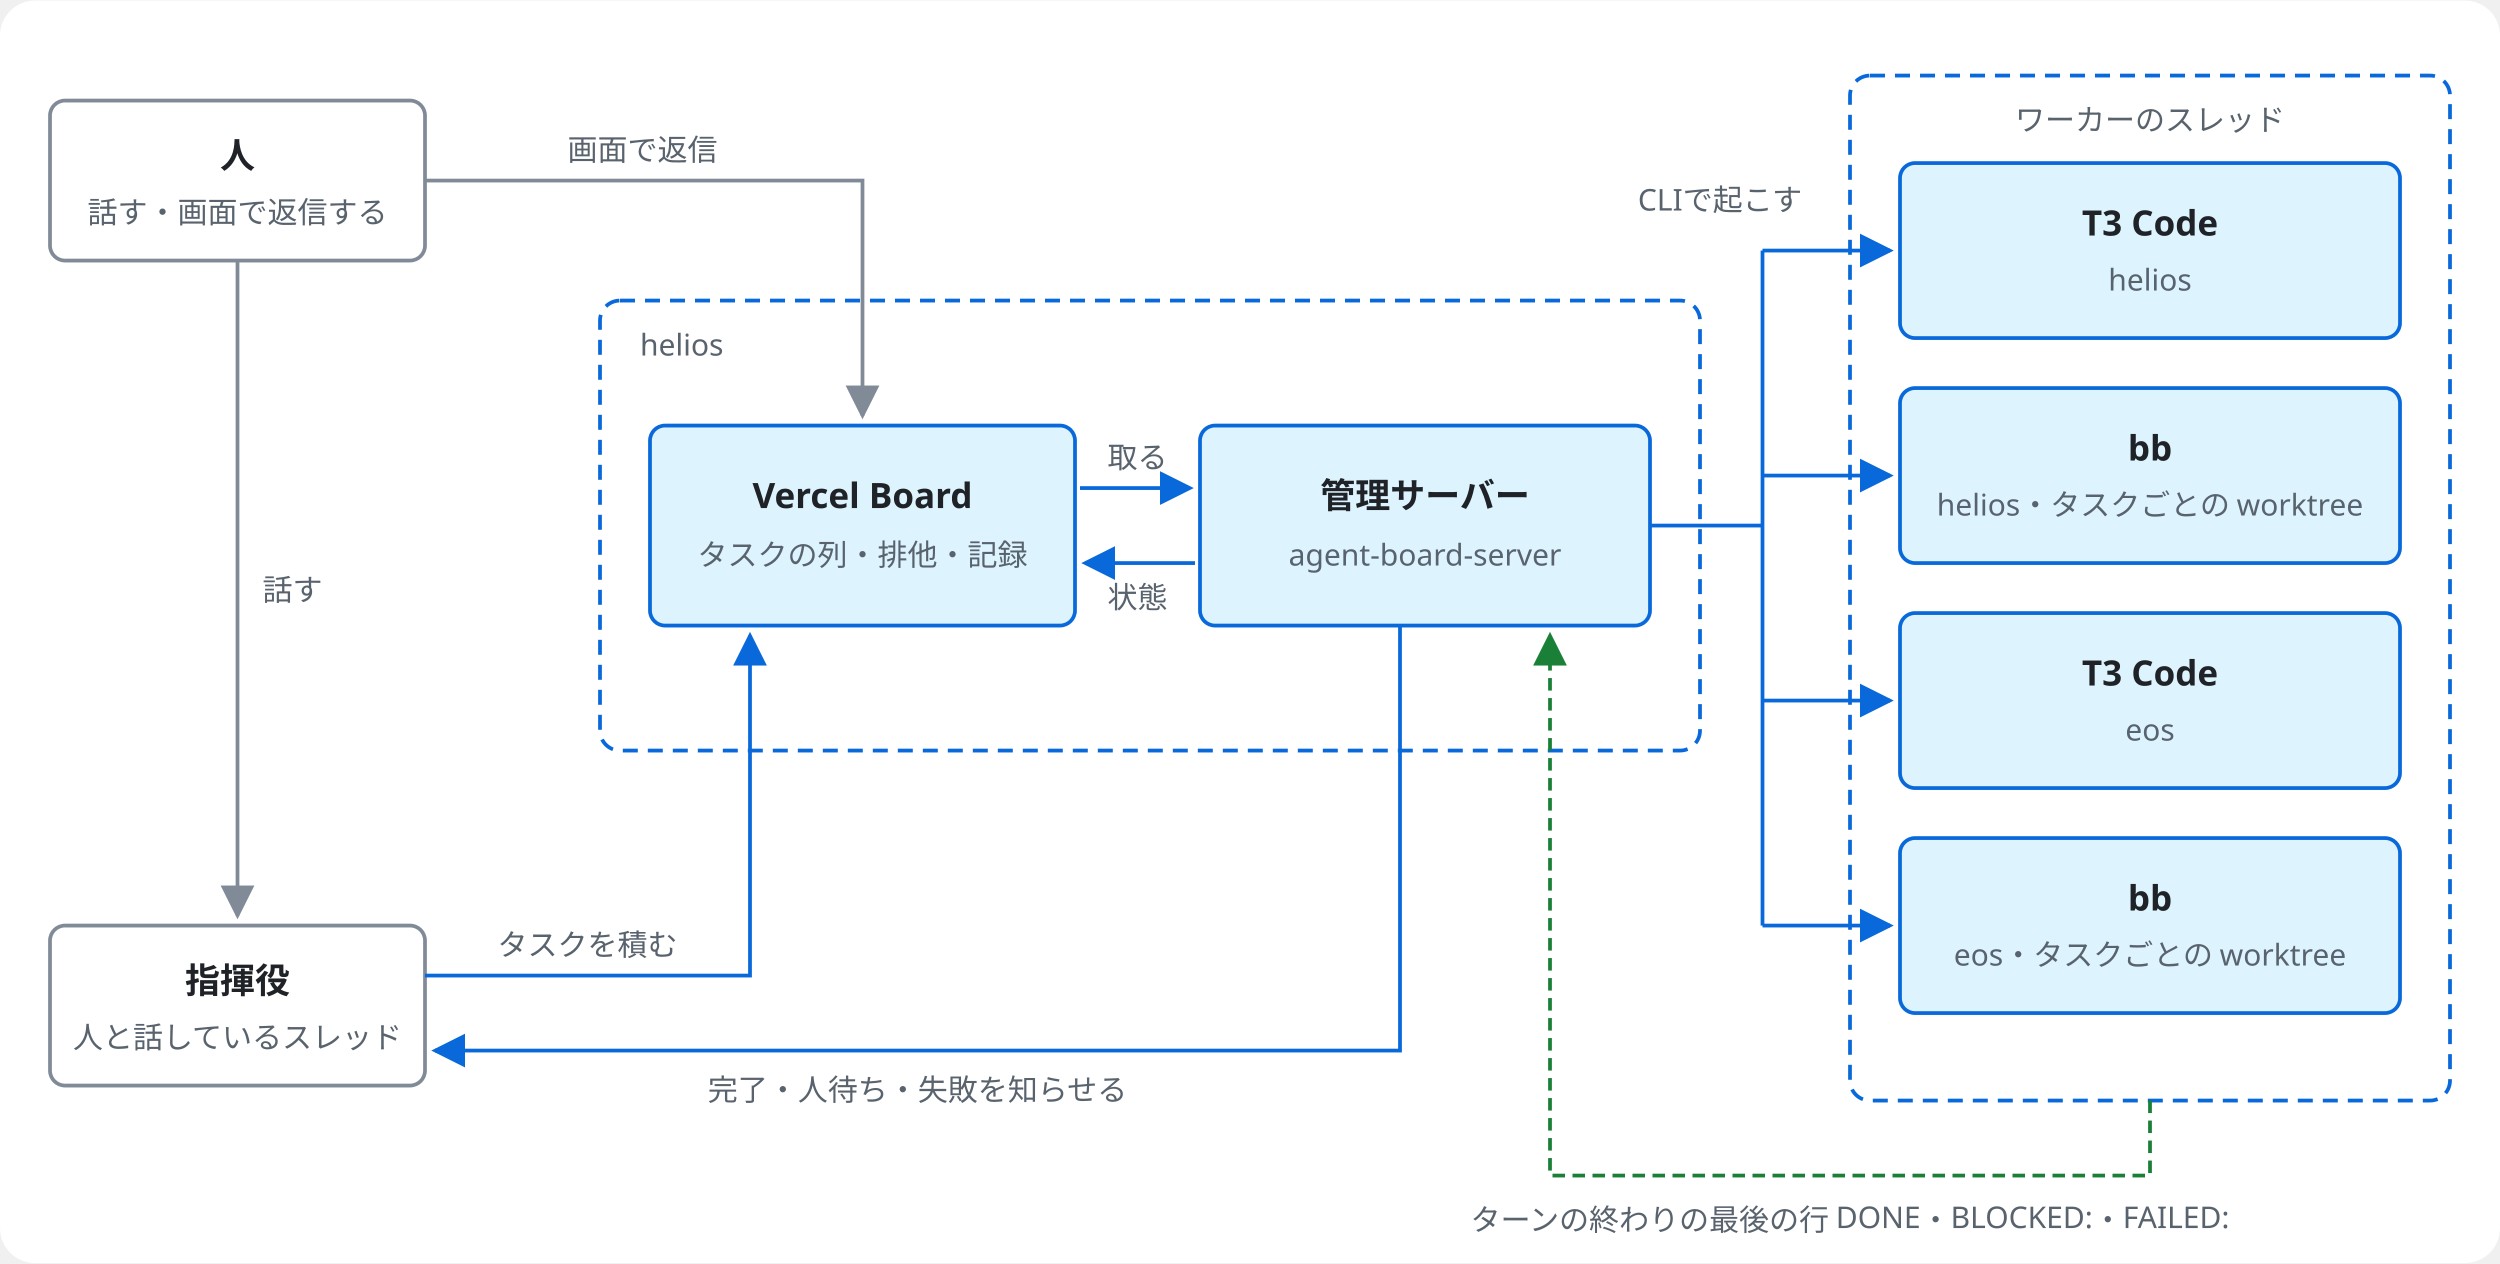
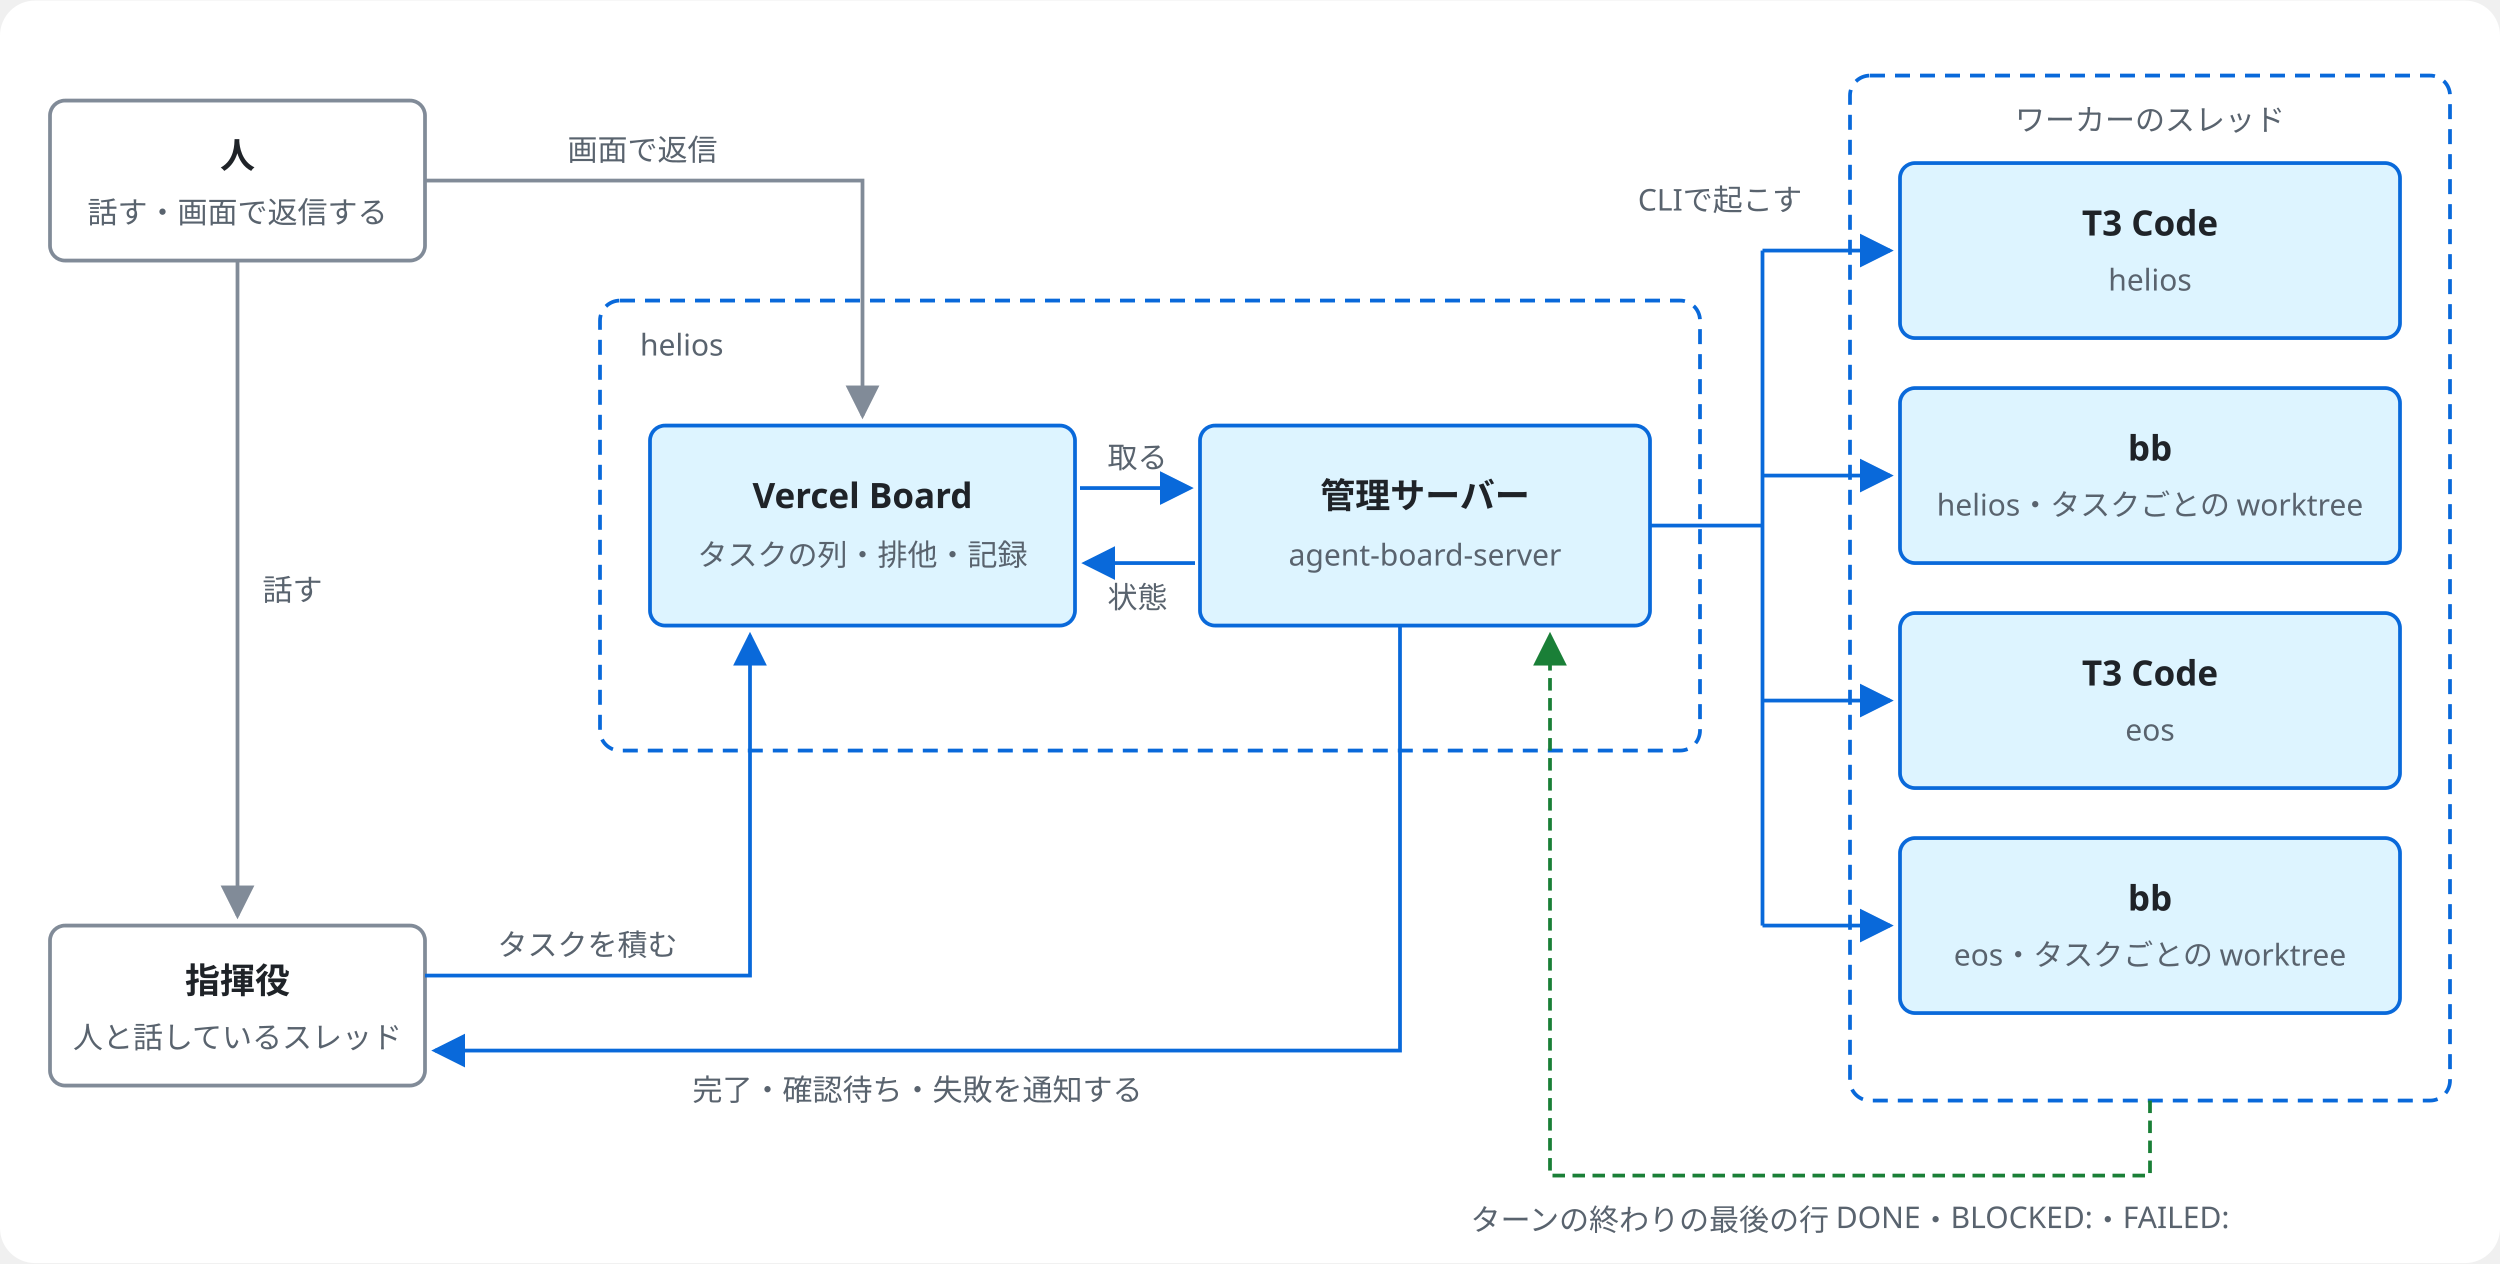
<svg xmlns="http://www.w3.org/2000/svg" width="1100" height="556" viewBox="0 0 1000 505" font-family="Noto Sans JP, sans-serif">
  <style>
.t{fill:#1f2328;font-size:14px;font-weight:600}
.s{fill:#59636e;font-size:12px}
.box{fill:#ddf4ff;stroke:#0969da;stroke-width:1.5}
.ext{fill:#fff;stroke:#818b98;stroke-width:1.5}
.chk{fill:#dafbe1;stroke:#1a7f37;stroke-width:1.5}
.frame{fill:none;stroke:#0969da;stroke-width:1.5;stroke-dasharray:6 4}
.a{stroke:#0969da;stroke-width:1.5;fill:none;marker-end:url(#ah)}
.ag{stroke:#1a7f37;stroke-width:1.5;fill:none;stroke-dasharray:5 3;marker-end:url(#ahg)}
.ao{stroke:#818b98;stroke-width:1.5;fill:none;marker-end:url(#aho)}
.ln{stroke:#0969da;stroke-width:1.5;fill:none}
.mh{fill:#0969da}.mho{fill:#818b98}.mhg{fill:#1a7f37}
</style>
  <defs>
    <marker id="ah" markerWidth="9" markerHeight="9" refX="8" refY="4.5" orient="auto">
      <path class="mh" d="M0,0 L9,4.5 L0,9 z" />
    </marker>
    <marker id="aho" markerWidth="9" markerHeight="9" refX="8" refY="4.5" orient="auto">
      <path class="mho" d="M0,0 L9,4.5 L0,9 z" />
    </marker>
    <marker id="ahg" markerWidth="9" markerHeight="9" refX="8" refY="4.5" orient="auto">
      <path class="mhg" d="M0,0 L9,4.5 L0,9 z" />
    </marker>
  </defs>
  <rect x="0" y="0" width="1000" height="505" rx="14" fill="#fff" />
  <rect class="ext" x="20" y="40" width="150" height="64" rx="6" />
  <text class="t" x="95" y="67" text-anchor="middle">人</text>
  <text class="s" x="95" y="89" text-anchor="middle">話す・画面で返信する</text>
  <rect class="ext" x="20" y="370" width="150" height="64" rx="6" />
  <text class="t" x="95" y="397" text-anchor="middle">指揮役</text>
  <text class="s" x="95" y="419" text-anchor="middle">人と話しているスレッド</text>
  <path class="ao" d="M95,104 L95,366" />
  <text class="s" x="105" y="240">話す</text>
  <path class="ao" d="M170,72 L345,72 L345,166" />
  <text class="s" x="257" y="64" text-anchor="middle">画面で返信</text>
  <rect class="frame" x="240" y="120" width="440" height="180" rx="8" />
  <text class="s" x="256" y="142">helios</text>
  <rect class="box" x="260" y="170" width="170" height="80" rx="6" />
  <text class="t" x="345" y="203" text-anchor="middle">Vercel Board</text>
  <text class="s" x="345" y="226" text-anchor="middle">タスクの列・排他・記録</text>
  <rect class="box" x="480" y="170" width="180" height="80" rx="6" />
  <text class="t" x="570" y="203" text-anchor="middle">管理サーバー</text>
  <text class="s" x="570" y="226" text-anchor="middle">agent-board-server</text>
  <path class="a" d="M432,195 L476,195" />
  <text class="s" x="455" y="187" text-anchor="middle">取る</text>
  <path class="a" d="M478,225 L434,225" />
  <text class="s" x="455" y="243" text-anchor="middle">状態</text>
  <path class="a" d="M170,390 L300,390 L300,254" />
  <text class="s" x="235" y="382" text-anchor="middle">タスクを積む</text>
  <path class="a" d="M560,250 L560,420 L174,420" />
-   <text class="s" x="367" y="440" text-anchor="middle">完了・人待ち・失敗を知らせる</text>
+   <text class="s" x="367" y="440" text-anchor="middle">完了・確認待ち・失敗を通知する</text>
  <rect class="frame" x="740" y="30" width="240" height="410" rx="8" />
  <text class="s" x="860" y="52" text-anchor="middle">ワーカーのスレッド</text>
  <rect class="box" x="760" y="65" width="200" height="70" rx="6" />
  <text class="t" x="860" y="94" text-anchor="middle">T3 Code</text>
  <text class="s" x="860" y="116" text-anchor="middle">helios</text>
  <rect class="box" x="760" y="155" width="200" height="70" rx="6" />
  <text class="t" x="860" y="184" text-anchor="middle">bb</text>
  <text class="s" x="860" y="206" text-anchor="middle">helios・タスクごとの worktree</text>
  <rect class="box" x="760" y="245" width="200" height="70" rx="6" />
  <text class="t" x="860" y="274" text-anchor="middle">T3 Code</text>
  <text class="s" x="860" y="296" text-anchor="middle">eos</text>
  <rect class="box" x="760" y="335" width="200" height="70" rx="6" />
  <text class="t" x="860" y="364" text-anchor="middle">bb</text>
  <text class="s" x="860" y="386" text-anchor="middle">eos・タスクごとの worktree</text>
  <path class="ln" d="M660,210 L705,210" />
  <path class="ln" d="M705,100 L705,370" />
  <path class="a" d="M705,100 L756,100" />
  <path class="a" d="M705,190 L756,190" />
  <path class="a" d="M705,280 L756,280" />
  <path class="a" d="M705,370 L756,370" />
  <text class="s" x="688" y="84" text-anchor="middle">CLIで起こす</text>
  <path class="ag" d="M860,440 L860,470 L620,470 L620,254" />
  <text class="s" x="740" y="492" text-anchor="middle">ターンの終わりの最後の行 DONE・BLOCKED:・FAILED:</text>
</svg>
